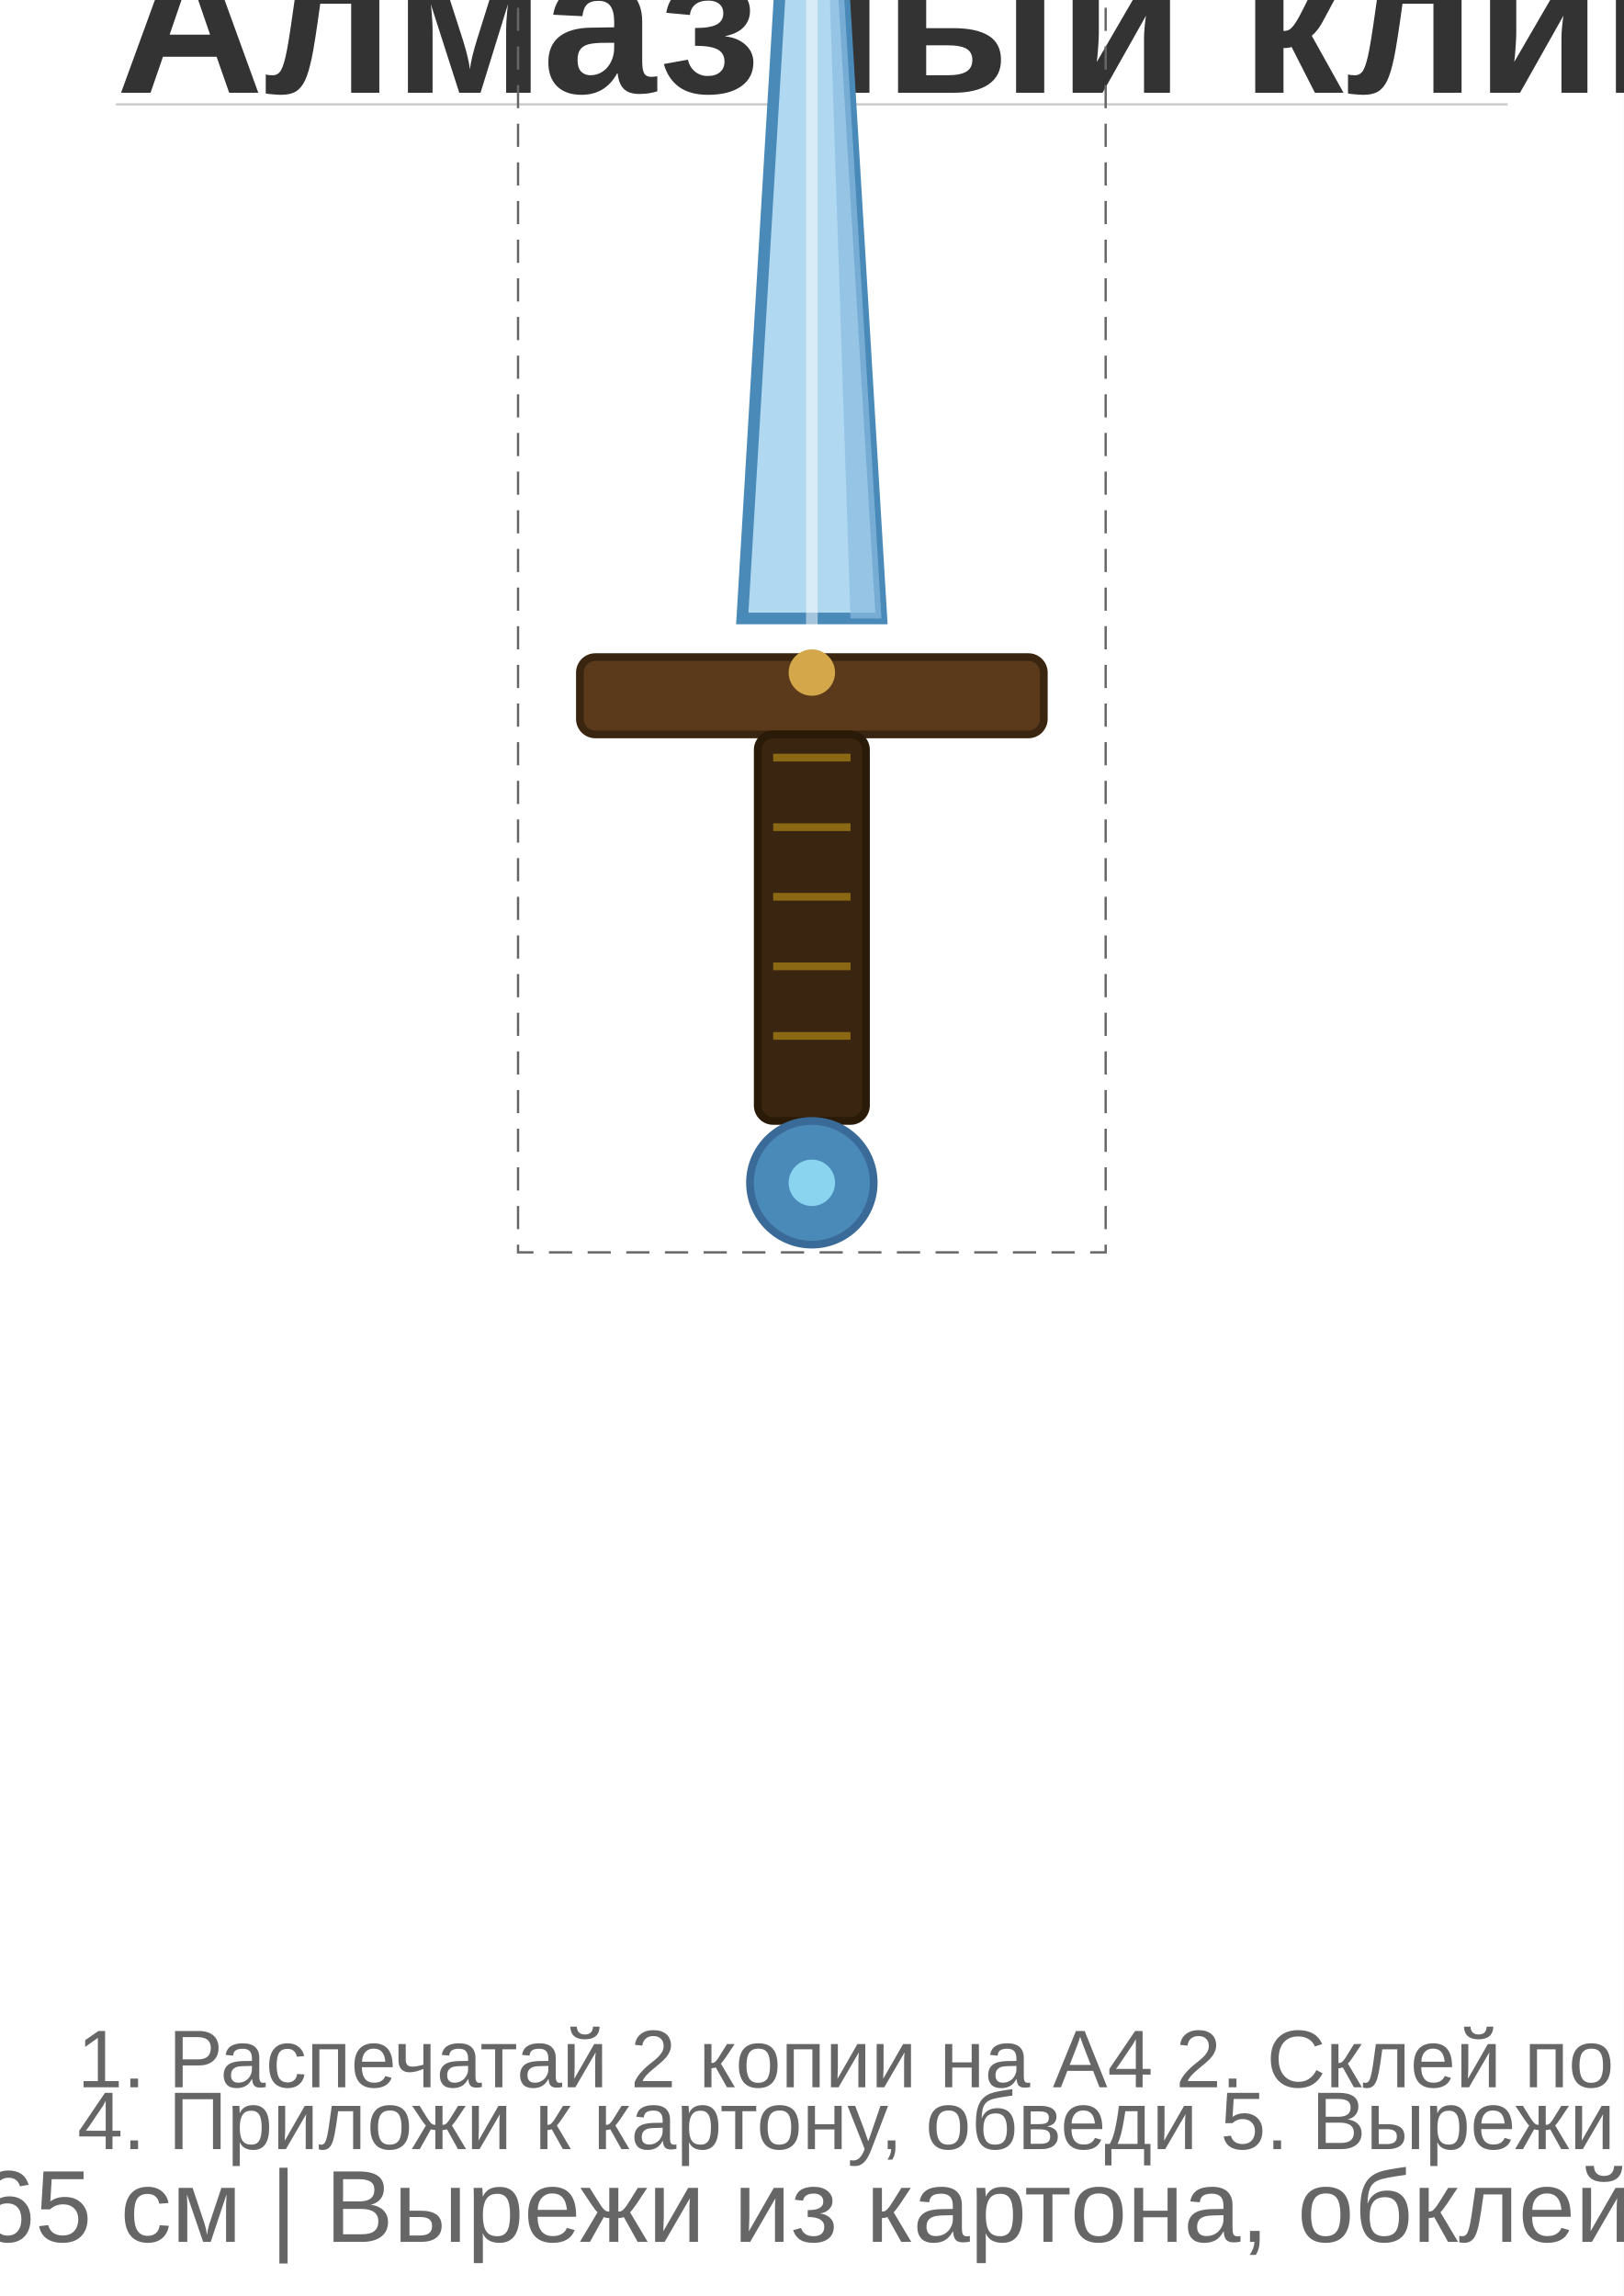
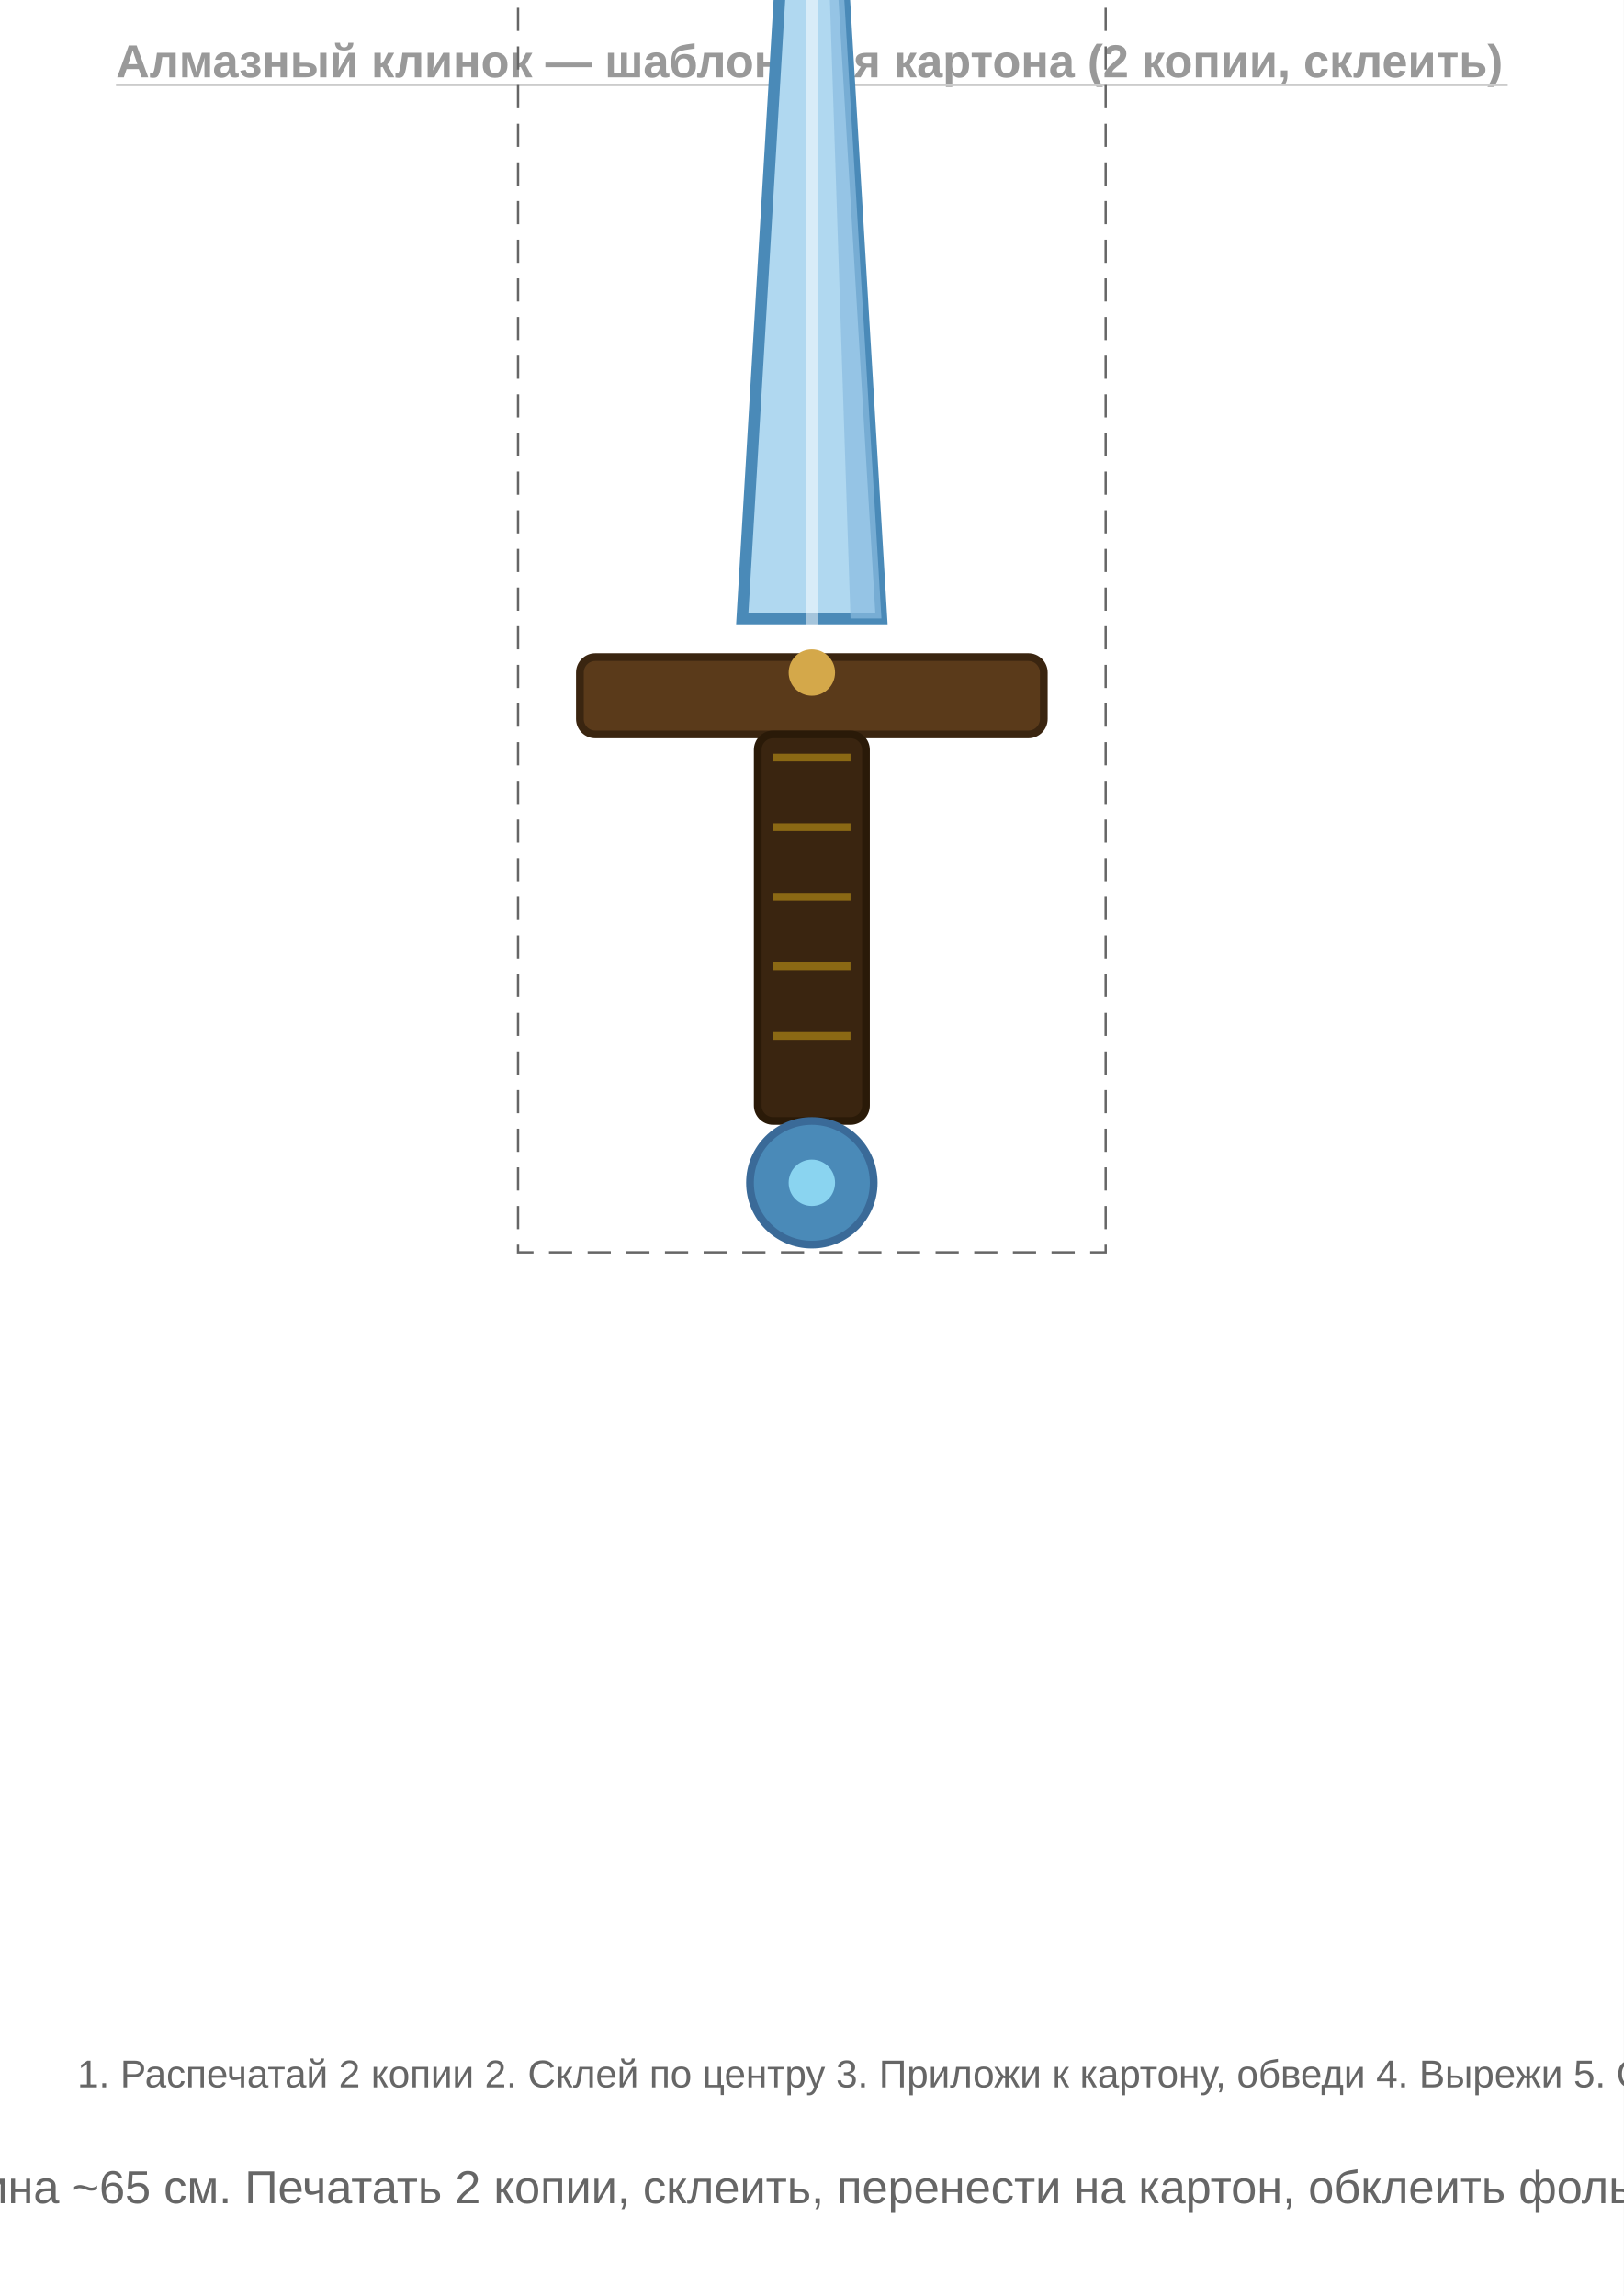
<svg xmlns="http://www.w3.org/2000/svg" width="210mm" height="297mm" viewBox="0 0 210 297">
  <defs>
    <style>
  @page { margin: 0; }
+   svg { background: white; }
  text { font-family: 'Segoe UI', 'Arial', sans-serif; }
-   .title { font-size: 7mm; font-weight: bold; }
-   .sub { font-size: 4.5mm; }
-   .body { font-size: 3.5mm; }
-   .small { font-size: 2.8mm; }
-   .cutline { stroke: #666; stroke-width: 0.3; stroke-dasharray: 3,2; fill: none; }
-   .foldline { stroke: #999; stroke-width: 0.2; stroke-dasharray: 1,3; fill: none; }
</style>
  </defs>
  <rect width="210" height="297" fill="white" />
-   <text x="15" y="12" class="title" fill="#333">Алмазный клинок — шаблон для вырезания из картона</text>
-   <line x1="15" y1="13.5" x2="195" y2="13.5" stroke="#ccc" stroke-width="0.3" />
+   <text x="15" y="10" font-size="6" font-weight="bold" fill="#999">Алмазный клинок — шаблон для картона (2 копии, склеить)</text>
+   <line x1="15" y1="11" x2="195" y2="11" stroke="#ccc" stroke-width="0.3" />
  <polygon points="96,80 105,-70 114,80" fill="#b0d8f0" stroke="#4a8ab8" stroke-width="1.5" />
  <polygon points="105,-70 110,80 114,80" fill="#8abce0" opacity="0.7" />
  <line x1="105" y1="-70" x2="105" y2="85" stroke="white" stroke-width="1.5" opacity="0.5" />
  <polygon points="100,-55 110,-55 108,-60" fill="white" opacity="0.8" />
  <rect x="75" y="85" width="60" height="10" rx="2" fill="#5a3a1a" stroke="#3a2510" stroke-width="1" />
  <circle cx="105" cy="87" r="3" fill="#d4a84a" />
  <rect x="98" y="95" width="14" height="50" rx="2" fill="#3a2510" stroke="#2a1a08" stroke-width="1" />
  <line x1="100" y1="98" x2="110" y2="98" stroke="#8b6914" stroke-width="1" />
  <line x1="100" y1="107" x2="110" y2="107" stroke="#8b6914" stroke-width="1" />
  <line x1="100" y1="116" x2="110" y2="116" stroke="#8b6914" stroke-width="1" />
  <line x1="100" y1="125" x2="110" y2="125" stroke="#8b6914" stroke-width="1" />
  <line x1="100" y1="134" x2="110" y2="134" stroke="#8b6914" stroke-width="1" />
  <circle cx="105" cy="153" r="8" fill="#4a8ab8" stroke="#3a6a98" stroke-width="1" />
  <circle cx="105" cy="153" r="3" fill="#8ad4f0" />
-   <rect x="67" y="-78" width="76" height="240" class="cutline" />
-   <text x="105" y="290" class="body" fill="#666" text-anchor="middle">Длина: ~65 см | Вырежи из картона, обклей фольгой</text>
-   <text x="10" y="270" class="small" fill="#666">1. Распечатай 2 копии на A4  2. Склей по центру  3. Вырежи по контуру</text>
-   <text x="10" y="278" class="small" fill="#666">4. Приложи к картону, обведи  5. Вырежи из картона  6. Обклей фольгой</text>
+   <rect x="67" y="-78" width="76" height="240" stroke="#666" stroke-width="0.3" stroke-dasharray="3,2" fill="none" />
+   <text x="105" y="285" font-size="6" fill="#666" text-anchor="middle">Длина ~65 см. Печатать 2 копии, склеить, перенести на картон, обклеить фольгой</text>
+   <text x="10" y="270" font-size="5" fill="#666">1. Распечатай 2 копии  2. Склей по центру  3. Приложи к картону, обведи  4. Вырежи  5. Обклей фольгой</text>
</svg>
